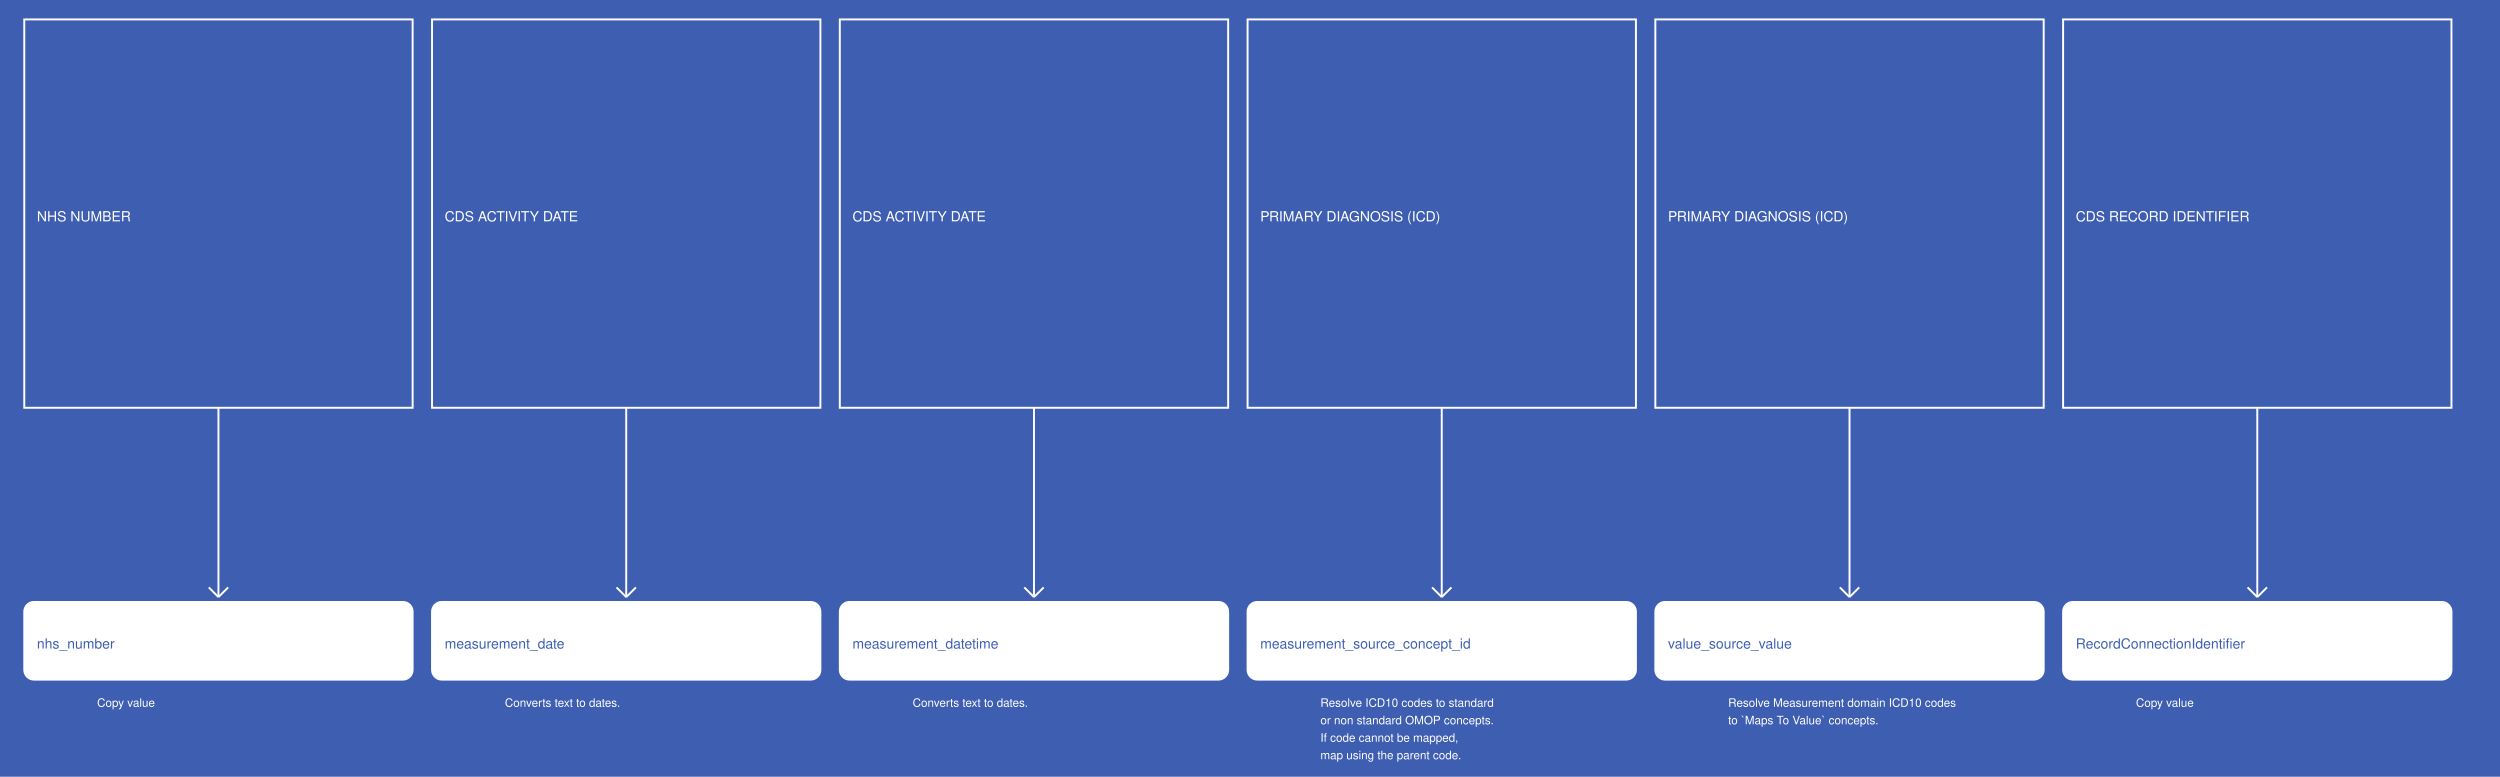
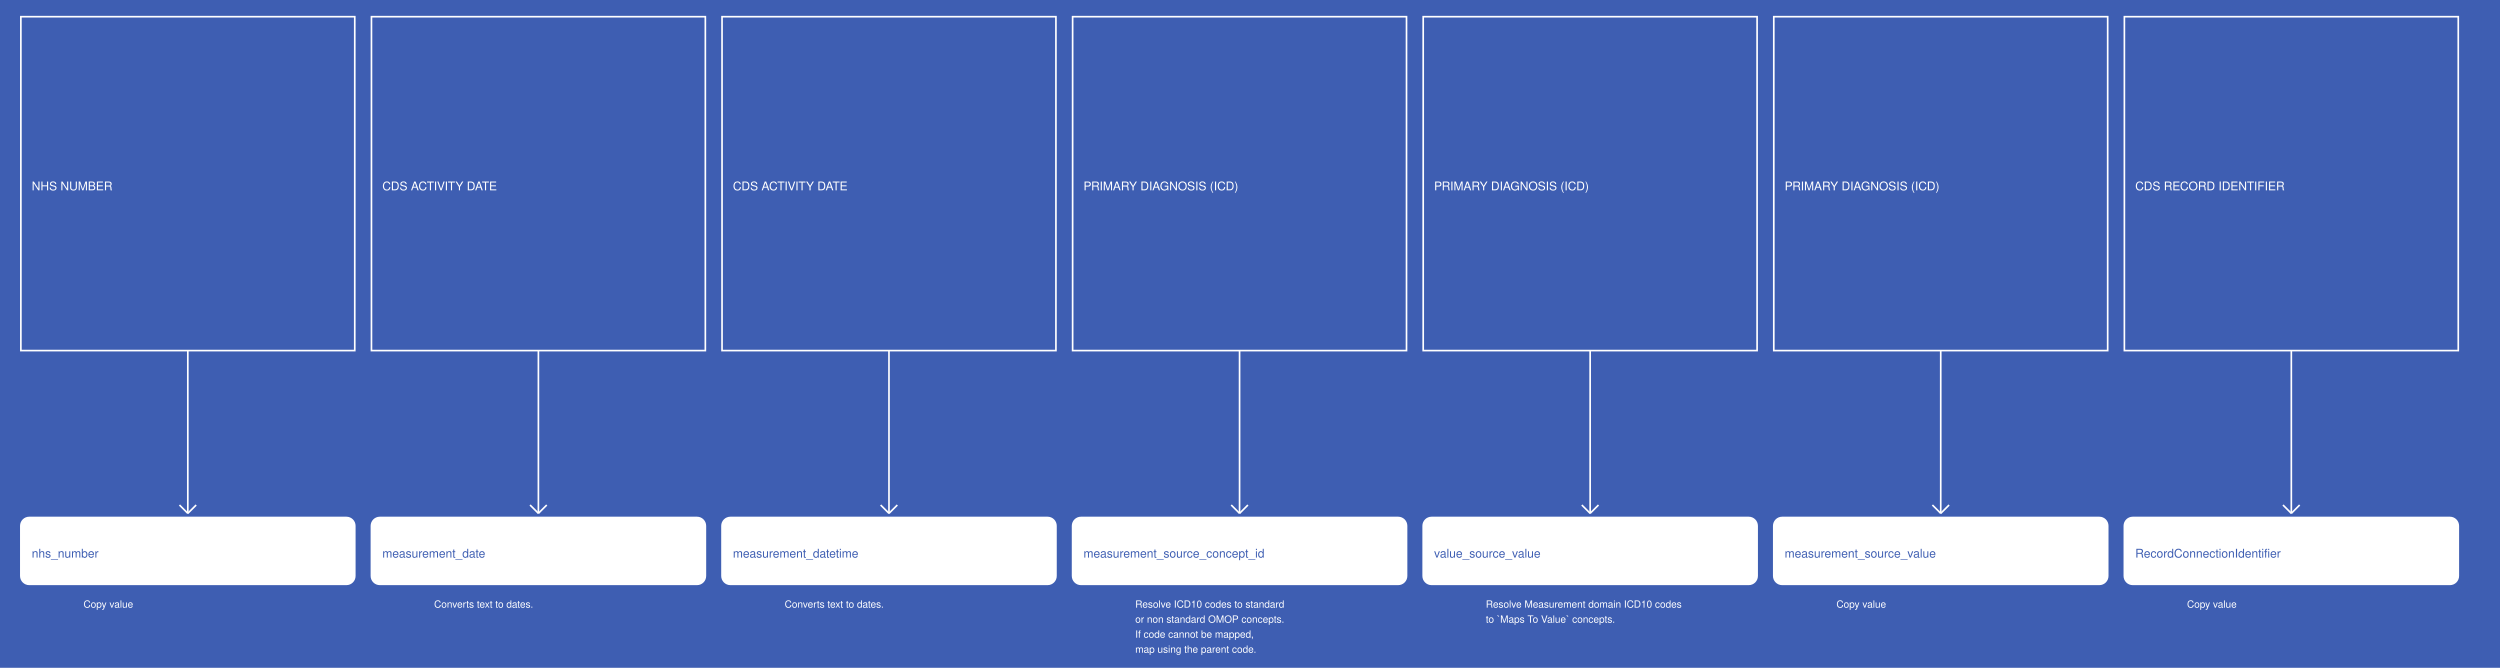
- <svg xmlns="http://www.w3.org/2000/svg" width="2575" height="800">
+ <svg xmlns="http://www.w3.org/2000/svg" width="2995" height="800">
  <rect width="100%" height="100%" fill="#3E5EB2" />
  <g>
    <rect x="25" y="20" width="400" height="400" fill="#3E5EB2" stroke="white" stroke-width="2" />
    <text x="38" y="228" fill="white" font-family="Helvetica" font-size="1.2em" text-anchor="start">NHS NUMBER</text>
  </g>
  <g>
    <line x1="225" y1="420" x2="225" y2="615" stroke="white" stroke-width="2" />
    <line x1="215" y1="605" x2="225" y2="615" stroke="white" stroke-width="2" />
    <line x1="235" y1="605" x2="225" y2="615" stroke="white" stroke-width="2" />
    <text x="100" y="728" fill="white" font-size="1em" font-family="Helvetica">Copy value</text>
  </g>
  <g>
    <rect x="25" y="620" width="400" height="80" fill="white" stroke="white" stroke-width="2" rx="10" />
    <text x="38" y="668" fill="#3E5EB2" font-family="Helvetica" font-size="1.2em" text-anchor="start">nhs_number</text>
  </g>
  <g>
    <rect x="445" y="20" width="400" height="400" fill="#3E5EB2" stroke="white" stroke-width="2" />
    <text x="458" y="228" fill="white" font-family="Helvetica" font-size="1.2em" text-anchor="start">CDS ACTIVITY DATE</text>
  </g>
  <g>
    <line x1="645" y1="420" x2="645" y2="615" stroke="white" stroke-width="2" />
    <line x1="635" y1="605" x2="645" y2="615" stroke="white" stroke-width="2" />
    <line x1="655" y1="605" x2="645" y2="615" stroke="white" stroke-width="2" />
    <text x="520" y="728" fill="white" font-size="1em" font-family="Helvetica">Converts text to dates.</text>
  </g>
  <g>
    <rect x="445" y="620" width="400" height="80" fill="white" stroke="white" stroke-width="2" rx="10" />
    <text x="458" y="668" fill="#3E5EB2" font-family="Helvetica" font-size="1.2em" text-anchor="start">measurement_date</text>
  </g>
  <g>
    <rect x="865" y="20" width="400" height="400" fill="#3E5EB2" stroke="white" stroke-width="2" />
    <text x="878" y="228" fill="white" font-family="Helvetica" font-size="1.2em" text-anchor="start">CDS ACTIVITY DATE</text>
  </g>
  <g>
    <line x1="1065" y1="420" x2="1065" y2="615" stroke="white" stroke-width="2" />
    <line x1="1055" y1="605" x2="1065" y2="615" stroke="white" stroke-width="2" />
    <line x1="1075" y1="605" x2="1065" y2="615" stroke="white" stroke-width="2" />
    <text x="940" y="728" fill="white" font-size="1em" font-family="Helvetica">Converts text to dates.</text>
  </g>
  <g>
    <rect x="865" y="620" width="400" height="80" fill="white" stroke="white" stroke-width="2" rx="10" />
    <text x="878" y="668" fill="#3E5EB2" font-family="Helvetica" font-size="1.2em" text-anchor="start">measurement_datetime</text>
  </g>
  <g>
    <rect x="1285" y="20" width="400" height="400" fill="#3E5EB2" stroke="white" stroke-width="2" />
    <text x="1298" y="228" fill="white" font-family="Helvetica" font-size="1.2em" text-anchor="start">PRIMARY DIAGNOSIS (ICD)</text>
  </g>
  <g>
    <line x1="1485" y1="420" x2="1485" y2="615" stroke="white" stroke-width="2" />
    <line x1="1475" y1="605" x2="1485" y2="615" stroke="white" stroke-width="2" />
    <line x1="1495" y1="605" x2="1485" y2="615" stroke="white" stroke-width="2" />
    <text x="1360" y="728" fill="white" font-size="1em" font-family="Helvetica">Resolve ICD10 codes to standard</text>
    <text x="1360" y="746" fill="white" font-size="1em" font-family="Helvetica">or non standard OMOP concepts.</text>
    <text x="1360" y="764" fill="white" font-size="1em" font-family="Helvetica">If code cannot be mapped,</text>
    <text x="1360" y="782" fill="white" font-size="1em" font-family="Helvetica">map using the parent code.</text>
  </g>
  <g>
    <rect x="1285" y="620" width="400" height="80" fill="white" stroke="white" stroke-width="2" rx="10" />
    <text x="1298" y="668" fill="#3E5EB2" font-family="Helvetica" font-size="1.2em" text-anchor="start">measurement_source_concept_id</text>
  </g>
  <g>
    <rect x="1705" y="20" width="400" height="400" fill="#3E5EB2" stroke="white" stroke-width="2" />
    <text x="1718" y="228" fill="white" font-family="Helvetica" font-size="1.2em" text-anchor="start">PRIMARY DIAGNOSIS (ICD)</text>
  </g>
  <g>
    <line x1="1905" y1="420" x2="1905" y2="615" stroke="white" stroke-width="2" />
    <line x1="1895" y1="605" x2="1905" y2="615" stroke="white" stroke-width="2" />
    <line x1="1915" y1="605" x2="1905" y2="615" stroke="white" stroke-width="2" />
    <text x="1780" y="728" fill="white" font-size="1em" font-family="Helvetica">Resolve Measurement domain ICD10 codes</text>
    <text x="1780" y="746" fill="white" font-size="1em" font-family="Helvetica">to `Maps To Value` concepts.</text>
  </g>
  <g>
    <rect x="1705" y="620" width="400" height="80" fill="white" stroke="white" stroke-width="2" rx="10" />
    <text x="1718" y="668" fill="#3E5EB2" font-family="Helvetica" font-size="1.2em" text-anchor="start">value_source_value</text>
  </g>
  <g>
    <rect x="2125" y="20" width="400" height="400" fill="#3E5EB2" stroke="white" stroke-width="2" />
-     <text x="2138" y="228" fill="white" font-family="Helvetica" font-size="1.2em" text-anchor="start">CDS RECORD IDENTIFIER</text>
+     <text x="2138" y="228" fill="white" font-family="Helvetica" font-size="1.2em" text-anchor="start">PRIMARY DIAGNOSIS (ICD)</text>
  </g>
  <g>
    <line x1="2325" y1="420" x2="2325" y2="615" stroke="white" stroke-width="2" />
    <line x1="2315" y1="605" x2="2325" y2="615" stroke="white" stroke-width="2" />
    <line x1="2335" y1="605" x2="2325" y2="615" stroke="white" stroke-width="2" />
    <text x="2200" y="728" fill="white" font-size="1em" font-family="Helvetica">Copy value</text>
  </g>
  <g>
    <rect x="2125" y="620" width="400" height="80" fill="white" stroke="white" stroke-width="2" rx="10" />
-     <text x="2138" y="668" fill="#3E5EB2" font-family="Helvetica" font-size="1.2em" text-anchor="start">RecordConnectionIdentifier</text>
+     <text x="2138" y="668" fill="#3E5EB2" font-family="Helvetica" font-size="1.2em" text-anchor="start">measurement_source_value</text>
+   </g>
+   <g>
+     <rect x="2545" y="20" width="400" height="400" fill="#3E5EB2" stroke="white" stroke-width="2" />
+     <text x="2558" y="228" fill="white" font-family="Helvetica" font-size="1.2em" text-anchor="start">CDS RECORD IDENTIFIER</text>
+   </g>
+   <g>
+     <line x1="2745" y1="420" x2="2745" y2="615" stroke="white" stroke-width="2" />
+     <line x1="2735" y1="605" x2="2745" y2="615" stroke="white" stroke-width="2" />
+     <line x1="2755" y1="605" x2="2745" y2="615" stroke="white" stroke-width="2" />
+     <text x="2620" y="728" fill="white" font-size="1em" font-family="Helvetica">Copy value</text>
+   </g>
+   <g>
+     <rect x="2545" y="620" width="400" height="80" fill="white" stroke="white" stroke-width="2" rx="10" />
+     <text x="2558" y="668" fill="#3E5EB2" font-family="Helvetica" font-size="1.2em" text-anchor="start">RecordConnectionIdentifier</text>
  </g>
</svg>
